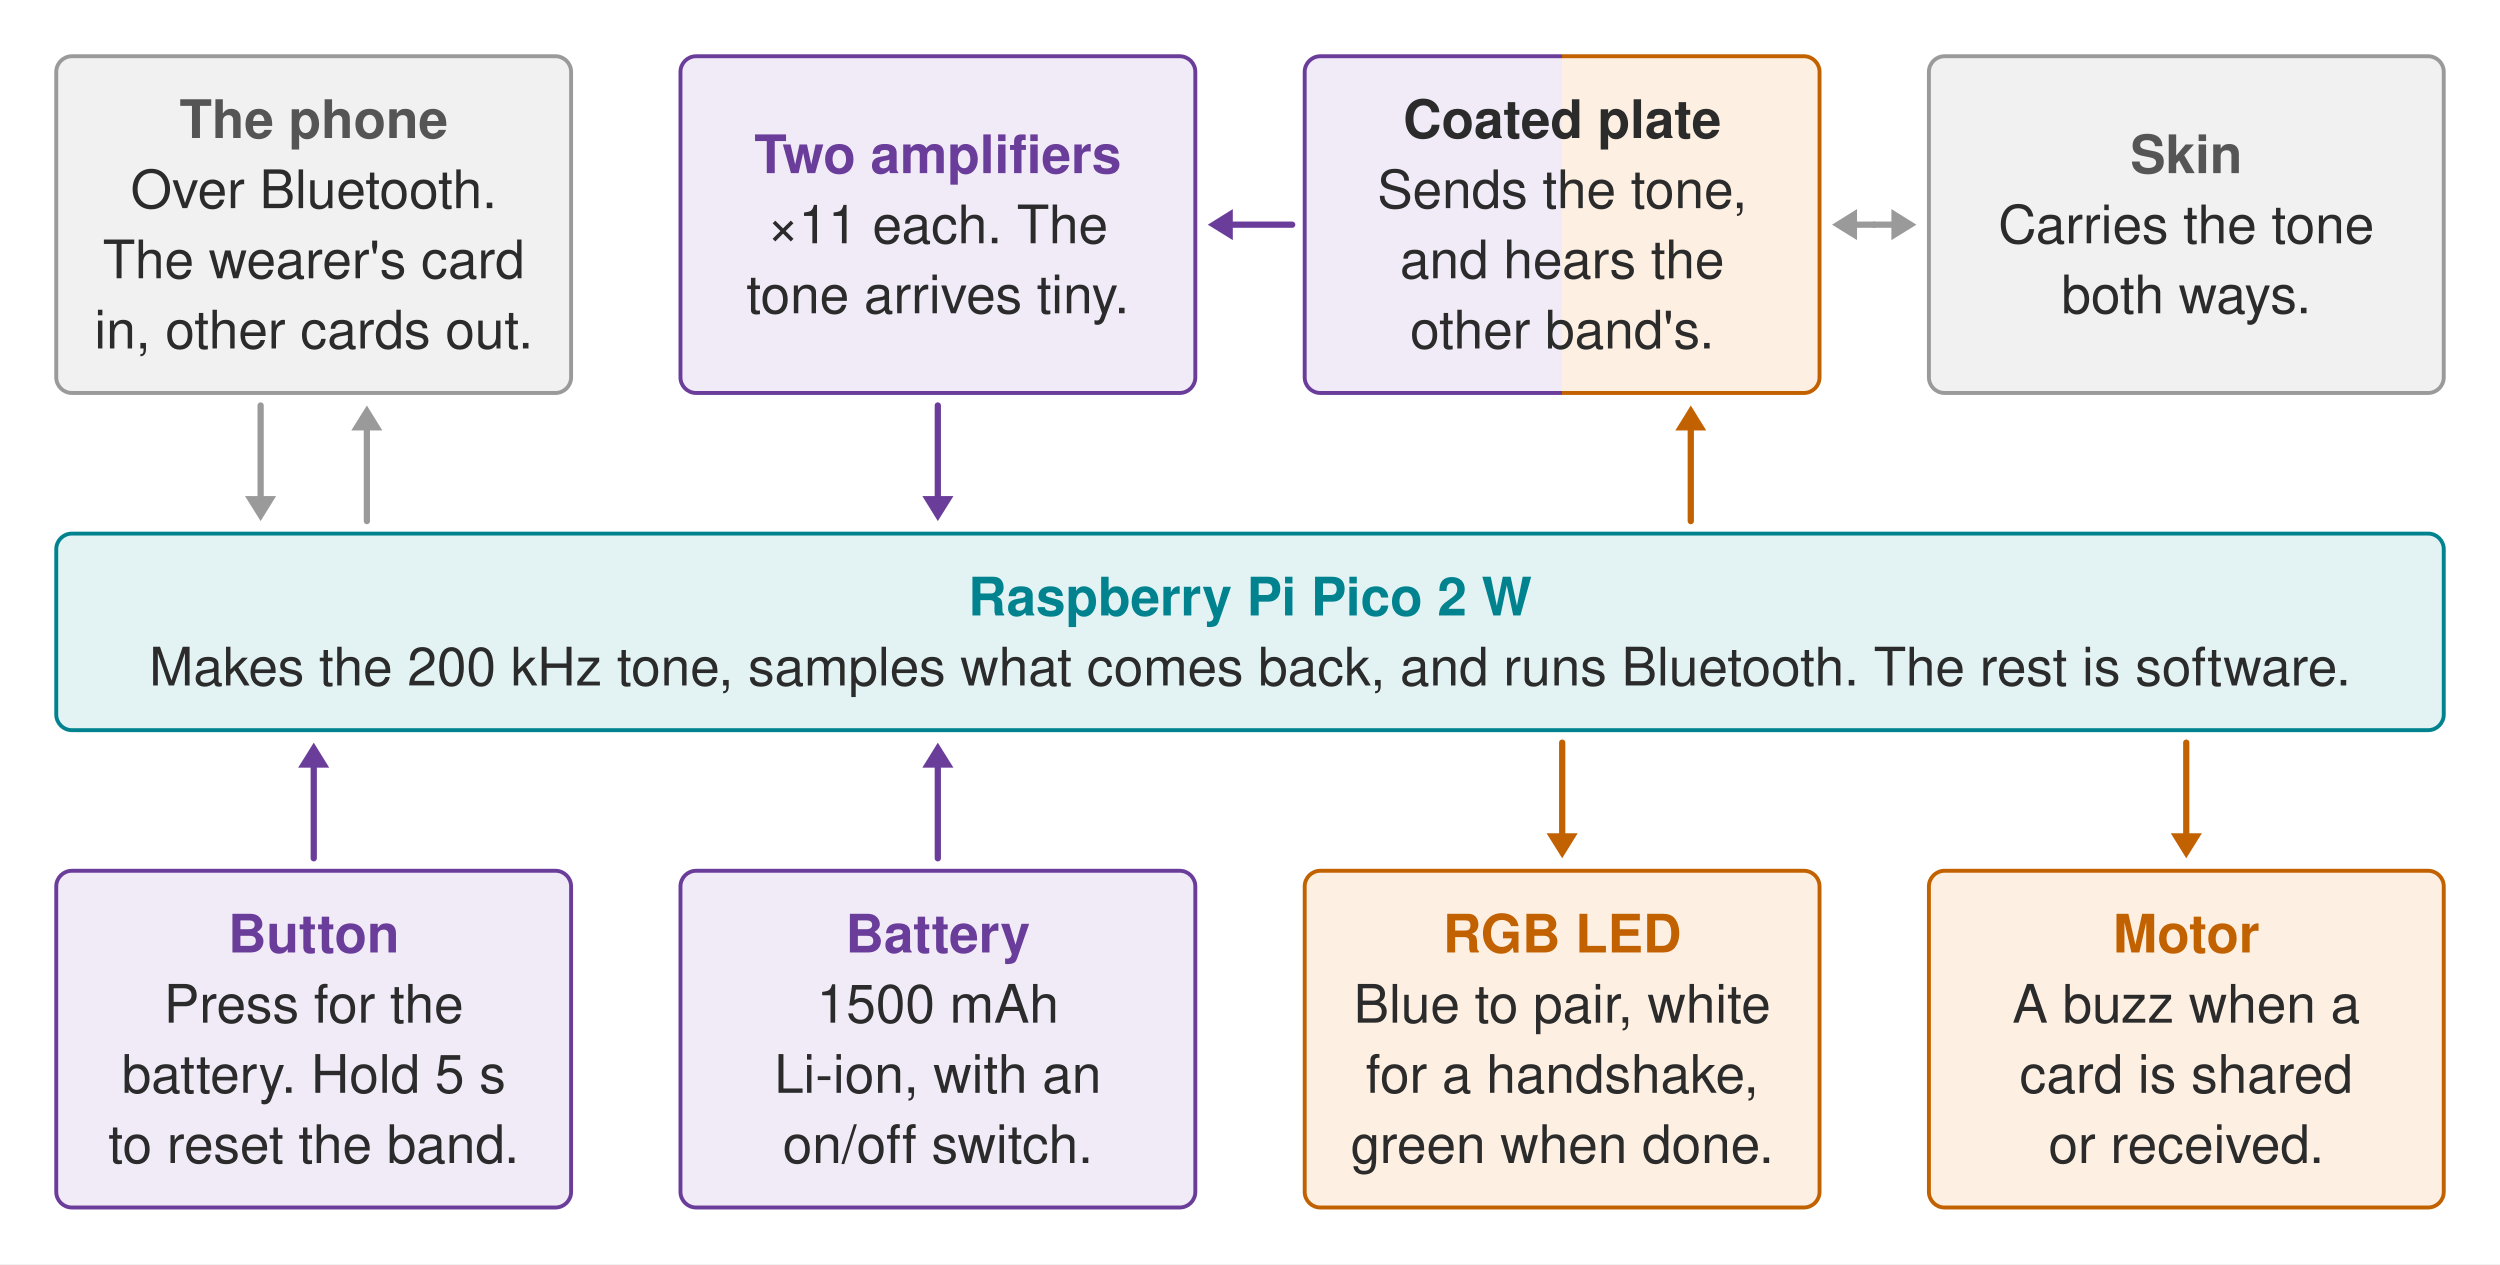
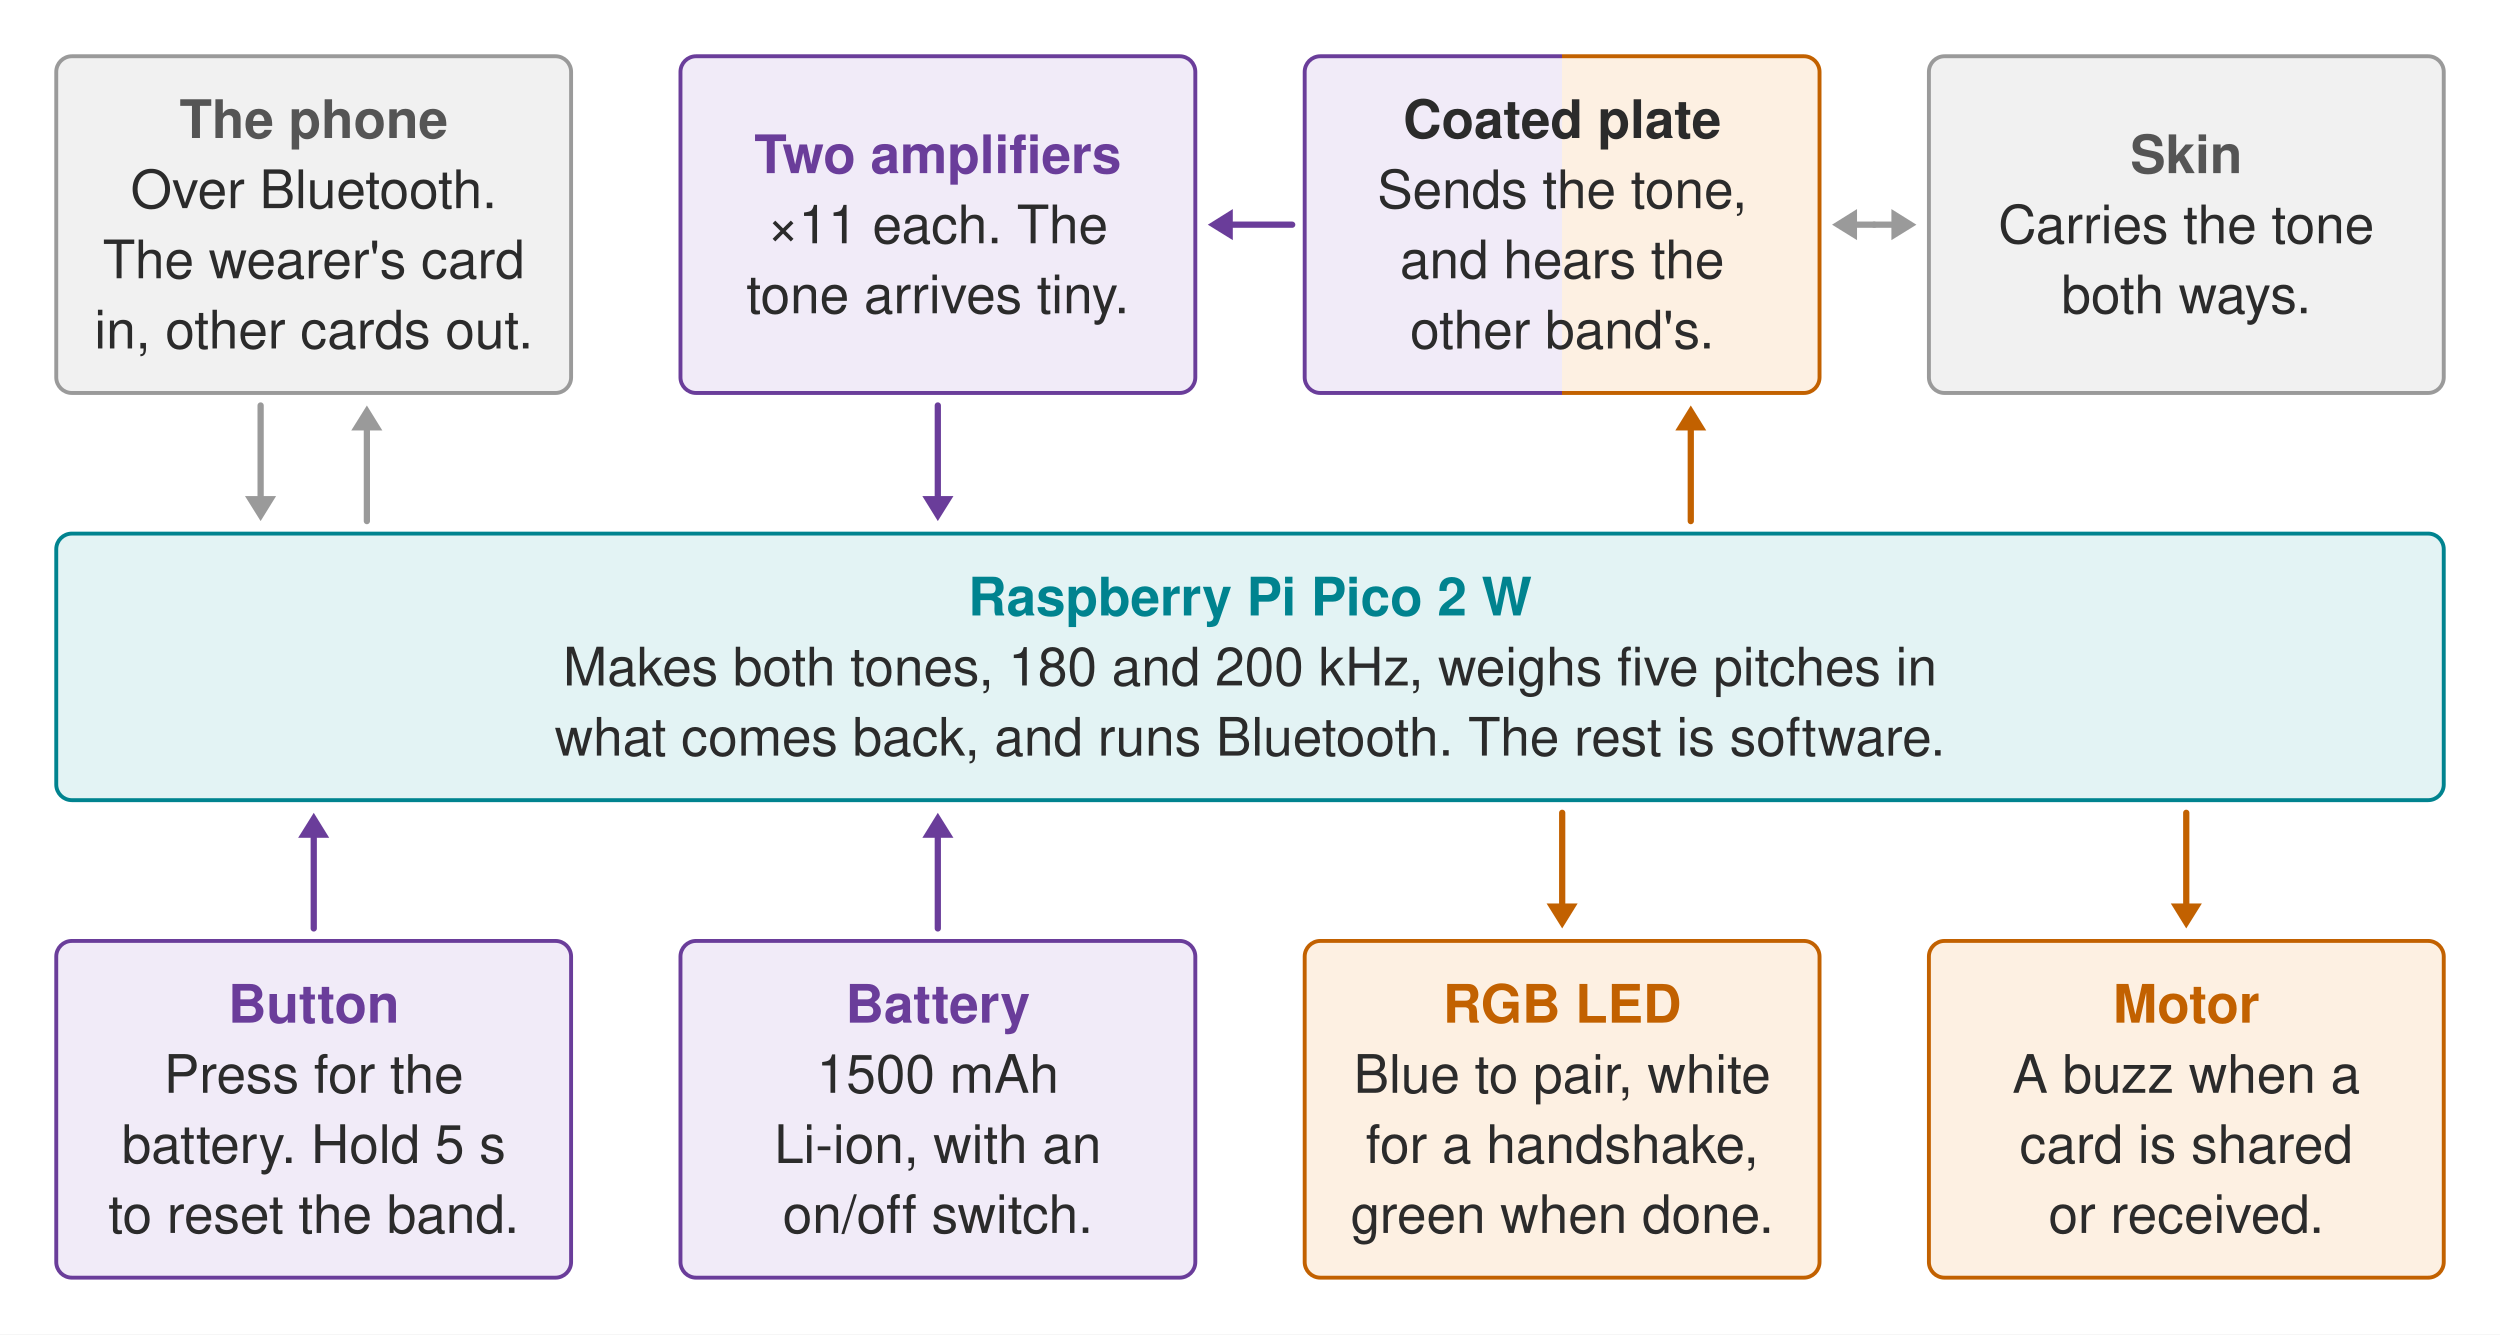
- <svg xmlns="http://www.w3.org/2000/svg" width="1600" height="809" viewBox="0 0 1600 809" font-family="Segoe UI, Helvetica, Arial, sans-serif">
-   <rect width="1600" height="809" fill="#ffffff" />
+ <svg xmlns="http://www.w3.org/2000/svg" width="1600" height="854" viewBox="0 0 1600 854" font-family="Segoe UI, Helvetica, Arial, sans-serif">
+   <rect width="1600" height="854" fill="#ffffff" />
  <defs>
    <linearGradient id="half" x1="0" y1="0" x2="1" y2="0">
      <stop offset="0.5" stop-color="#f1ebf8" />
      <stop offset="0.5" stop-color="#fdf0e2" />
    </linearGradient>
    <linearGradient id="half-edge" x1="0" y1="0" x2="1" y2="0">
      <stop offset="0.5" stop-color="#6a3d9a" />
      <stop offset="0.5" stop-color="#c26100" />
    </linearGradient>
  </defs>
  <rect x="36.0" y="36.0" width="329.5" height="215.5" rx="10" fill="#f1f1f1" stroke="#9a9a9a" stroke-width="2.5" />
  <text x="200.8" y="88.3" text-anchor="middle" font-size="34" fill="#555555" font-weight="700">The phone</text>
  <text x="200.8" y="133.2" text-anchor="middle" font-size="34" fill="#2b2b2b">Over Bluetooth.</text>
  <text x="200.8" y="178.1" text-anchor="middle" font-size="34" fill="#2b2b2b">The wearer's card</text>
  <text x="200.8" y="223.0" text-anchor="middle" font-size="34" fill="#2b2b2b">in, other cards out.</text>
  <rect x="435.5" y="36.0" width="329.5" height="215.5" rx="10" fill="#f1ebf8" stroke="#6a3d9a" stroke-width="2.5" />
  <text x="600.2" y="110.8" text-anchor="middle" font-size="34" fill="#6a3d9a" font-weight="700">Two amplifiers</text>
  <text x="600.2" y="155.7" text-anchor="middle" font-size="34" fill="#2b2b2b">×11 each. The</text>
  <text x="600.2" y="200.5" text-anchor="middle" font-size="34" fill="#2b2b2b">tone arrives tiny.</text>
  <rect x="835.0" y="36.0" width="329.5" height="215.5" rx="10" fill="url(#half)" stroke="url(#half-edge)" stroke-width="2.5" />
  <text x="999.8" y="88.3" text-anchor="middle" font-size="34" fill="#2b2b2b" font-weight="700">Coated plate</text>
  <text x="999.8" y="133.2" text-anchor="middle" font-size="34" fill="#2b2b2b">Sends the tone,</text>
  <text x="999.8" y="178.1" text-anchor="middle" font-size="34" fill="#2b2b2b">and hears the</text>
  <text x="999.8" y="223.0" text-anchor="middle" font-size="34" fill="#2b2b2b">other band's.</text>
  <rect x="1234.5" y="36.0" width="329.5" height="215.5" rx="10" fill="#f1f1f1" stroke="#9a9a9a" stroke-width="2.5" />
  <text x="1399.2" y="110.8" text-anchor="middle" font-size="34" fill="#555555" font-weight="700">Skin</text>
  <text x="1399.2" y="155.7" text-anchor="middle" font-size="34" fill="#2b2b2b">Carries the tone</text>
  <text x="1399.2" y="200.5" text-anchor="middle" font-size="34" fill="#2b2b2b">both ways.</text>
-   <rect x="36.0" y="341.5" width="1528.0" height="125.8" rx="10" fill="#e3f3f4" stroke="#00838f" stroke-width="2.5" />
+   <rect x="36.0" y="341.5" width="1528.0" height="170.6" rx="10" fill="#e3f3f4" stroke="#00838f" stroke-width="2.5" />
  <text x="800.0" y="393.9" text-anchor="middle" font-size="34" fill="#00838f" font-weight="700">Raspberry Pi Pico 2 W</text>
-   <text x="800.0" y="438.7" text-anchor="middle" font-size="34" fill="#2b2b2b">Makes the 200 kHz tone, samples what comes back, and runs Bluetooth. The rest is software.</text>
-   <rect x="36.0" y="557.3" width="329.5" height="215.5" rx="10" fill="#f1ebf8" stroke="#6a3d9a" stroke-width="2.5" />
-   <text x="200.8" y="609.6" text-anchor="middle" font-size="34" fill="#6a3d9a" font-weight="700">Button</text>
-   <text x="200.8" y="654.5" text-anchor="middle" font-size="34" fill="#2b2b2b">Press for the</text>
-   <text x="200.8" y="699.4" text-anchor="middle" font-size="34" fill="#2b2b2b">battery. Hold 5 s</text>
-   <text x="200.8" y="744.3" text-anchor="middle" font-size="34" fill="#2b2b2b">to reset the band.</text>
-   <rect x="435.5" y="557.3" width="329.5" height="215.5" rx="10" fill="#f1ebf8" stroke="#6a3d9a" stroke-width="2.5" />
-   <text x="600.2" y="609.6" text-anchor="middle" font-size="34" fill="#6a3d9a" font-weight="700">Battery</text>
-   <text x="600.2" y="654.5" text-anchor="middle" font-size="34" fill="#2b2b2b">1500 mAh</text>
-   <text x="600.2" y="699.4" text-anchor="middle" font-size="34" fill="#2b2b2b">Li-ion, with an</text>
-   <text x="600.2" y="744.3" text-anchor="middle" font-size="34" fill="#2b2b2b">on/off switch.</text>
-   <rect x="835.0" y="557.3" width="329.5" height="215.5" rx="10" fill="#fdf0e2" stroke="#c26100" stroke-width="2.5" />
-   <text x="999.8" y="609.6" text-anchor="middle" font-size="34" fill="#c26100" font-weight="700">RGB LED</text>
-   <text x="999.8" y="654.5" text-anchor="middle" font-size="34" fill="#2b2b2b">Blue to pair, white</text>
-   <text x="999.8" y="699.4" text-anchor="middle" font-size="34" fill="#2b2b2b">for a handshake,</text>
-   <text x="999.8" y="744.3" text-anchor="middle" font-size="34" fill="#2b2b2b">green when done.</text>
-   <rect x="1234.5" y="557.3" width="329.5" height="215.5" rx="10" fill="#fdf0e2" stroke="#c26100" stroke-width="2.5" />
-   <text x="1399.2" y="609.6" text-anchor="middle" font-size="34" fill="#c26100" font-weight="700">Motor</text>
-   <text x="1399.2" y="654.5" text-anchor="middle" font-size="34" fill="#2b2b2b">A buzz when a</text>
-   <text x="1399.2" y="699.4" text-anchor="middle" font-size="34" fill="#2b2b2b">card is shared</text>
-   <text x="1399.2" y="744.3" text-anchor="middle" font-size="34" fill="#2b2b2b">or received.</text>
+   <text x="800.0" y="438.7" text-anchor="middle" font-size="34" fill="#2b2b2b">Makes both tones, 180 and 200 kHz, weighs five pitches in</text>
+   <text x="800.0" y="483.6" text-anchor="middle" font-size="34" fill="#2b2b2b">what comes back, and runs Bluetooth. The rest is software.</text>
+   <rect x="36.0" y="602.2" width="329.5" height="215.5" rx="10" fill="#f1ebf8" stroke="#6a3d9a" stroke-width="2.5" />
+   <text x="200.8" y="654.5" text-anchor="middle" font-size="34" fill="#6a3d9a" font-weight="700">Button</text>
+   <text x="200.8" y="699.4" text-anchor="middle" font-size="34" fill="#2b2b2b">Press for the</text>
+   <text x="200.8" y="744.3" text-anchor="middle" font-size="34" fill="#2b2b2b">battery. Hold 5 s</text>
+   <text x="200.8" y="789.1" text-anchor="middle" font-size="34" fill="#2b2b2b">to reset the band.</text>
+   <rect x="435.5" y="602.2" width="329.5" height="215.5" rx="10" fill="#f1ebf8" stroke="#6a3d9a" stroke-width="2.5" />
+   <text x="600.2" y="654.5" text-anchor="middle" font-size="34" fill="#6a3d9a" font-weight="700">Battery</text>
+   <text x="600.2" y="699.4" text-anchor="middle" font-size="34" fill="#2b2b2b">1500 mAh</text>
+   <text x="600.2" y="744.3" text-anchor="middle" font-size="34" fill="#2b2b2b">Li-ion, with an</text>
+   <text x="600.2" y="789.1" text-anchor="middle" font-size="34" fill="#2b2b2b">on/off switch.</text>
+   <rect x="835.0" y="602.2" width="329.5" height="215.5" rx="10" fill="#fdf0e2" stroke="#c26100" stroke-width="2.5" />
+   <text x="999.8" y="654.5" text-anchor="middle" font-size="34" fill="#c26100" font-weight="700">RGB LED</text>
+   <text x="999.8" y="699.4" text-anchor="middle" font-size="34" fill="#2b2b2b">Blue to pair, white</text>
+   <text x="999.8" y="744.3" text-anchor="middle" font-size="34" fill="#2b2b2b">for a handshake,</text>
+   <text x="999.8" y="789.1" text-anchor="middle" font-size="34" fill="#2b2b2b">green when done.</text>
+   <rect x="1234.5" y="602.2" width="329.5" height="215.5" rx="10" fill="#fdf0e2" stroke="#c26100" stroke-width="2.5" />
+   <text x="1399.2" y="654.5" text-anchor="middle" font-size="34" fill="#c26100" font-weight="700">Motor</text>
+   <text x="1399.2" y="699.4" text-anchor="middle" font-size="34" fill="#2b2b2b">A buzz when a</text>
+   <text x="1399.2" y="744.3" text-anchor="middle" font-size="34" fill="#2b2b2b">card is shared</text>
+   <text x="1399.2" y="789.1" text-anchor="middle" font-size="34" fill="#2b2b2b">or received.</text>
  <path d="M166.8 259.5 L166.8 317.5" stroke="#9a9a9a" stroke-width="4" fill="none" stroke-linecap="round" stroke-linejoin="round" />
  <path d="M156.8 317.5 L176.7 317.5 L166.8 333.5 Z" fill="#9a9a9a" />
  <path d="M234.8 333.5 L234.8 275.5" stroke="#9a9a9a" stroke-width="4" fill="none" stroke-linecap="round" stroke-linejoin="round" />
  <path d="M244.7 275.5 L224.8 275.5 L234.8 259.5 Z" fill="#9a9a9a" />
  <path d="M1082.1 333.5 L1082.1 275.5" stroke="#c26100" stroke-width="4" fill="none" stroke-linecap="round" stroke-linejoin="round" />
  <path d="M1092.0 275.5 L1072.2 275.5 L1082.1 259.5 Z" fill="#c26100" />
  <path d="M827.0 143.8 L789.0 143.8" stroke="#6a3d9a" stroke-width="4" fill="none" stroke-linecap="round" stroke-linejoin="round" />
  <path d="M789.0 133.8 L789.0 153.7 L773.0 143.8 Z" fill="#6a3d9a" />
  <path d="M600.2 259.5 L600.2 317.5" stroke="#6a3d9a" stroke-width="4" fill="none" stroke-linecap="round" stroke-linejoin="round" />
  <path d="M590.3 317.5 L610.2 317.5 L600.2 333.5 Z" fill="#6a3d9a" />
  <path d="M1199.5 143.8 L1210.5 143.8" stroke="#9a9a9a" stroke-width="4" fill="none" stroke-linecap="round" stroke-linejoin="round" />
  <path d="M1210.5 153.7 L1210.5 133.8 L1226.5 143.8 Z" fill="#9a9a9a" />
  <path d="M1199.5 143.8 L1188.5 143.8" stroke="#9a9a9a" stroke-width="4" fill="none" stroke-linecap="round" stroke-linejoin="round" />
  <path d="M1188.5 133.8 L1188.5 153.7 L1172.5 143.8 Z" fill="#9a9a9a" />
-   <path d="M200.8 549.3 L200.8 491.3" stroke="#6a3d9a" stroke-width="4" fill="none" stroke-linecap="round" stroke-linejoin="round" />
-   <path d="M210.7 491.3 L190.8 491.3 L200.8 475.3 Z" fill="#6a3d9a" />
-   <path d="M600.2 549.3 L600.2 491.3" stroke="#6a3d9a" stroke-width="4" fill="none" stroke-linecap="round" stroke-linejoin="round" />
-   <path d="M610.2 491.3 L590.3 491.3 L600.2 475.3 Z" fill="#6a3d9a" />
-   <path d="M999.8 475.3 L999.8 533.3" stroke="#c26100" stroke-width="4" fill="none" stroke-linecap="round" stroke-linejoin="round" />
-   <path d="M989.8 533.3 L1009.7 533.3 L999.8 549.3 Z" fill="#c26100" />
-   <path d="M1399.2 475.3 L1399.2 533.3" stroke="#c26100" stroke-width="4" fill="none" stroke-linecap="round" stroke-linejoin="round" />
-   <path d="M1389.3 533.3 L1409.2 533.3 L1399.2 549.3 Z" fill="#c26100" />
+   <path d="M200.8 594.2 L200.8 536.2" stroke="#6a3d9a" stroke-width="4" fill="none" stroke-linecap="round" stroke-linejoin="round" />
+   <path d="M210.7 536.2 L190.8 536.2 L200.8 520.2 Z" fill="#6a3d9a" />
+   <path d="M600.2 594.2 L600.2 536.2" stroke="#6a3d9a" stroke-width="4" fill="none" stroke-linecap="round" stroke-linejoin="round" />
+   <path d="M610.2 536.2 L590.3 536.2 L600.2 520.2 Z" fill="#6a3d9a" />
+   <path d="M999.8 520.2 L999.8 578.2" stroke="#c26100" stroke-width="4" fill="none" stroke-linecap="round" stroke-linejoin="round" />
+   <path d="M989.8 578.2 L1009.7 578.2 L999.8 594.2 Z" fill="#c26100" />
+   <path d="M1399.2 520.2 L1399.2 578.2" stroke="#c26100" stroke-width="4" fill="none" stroke-linecap="round" stroke-linejoin="round" />
+   <path d="M1389.3 578.2 L1409.2 578.2 L1399.2 594.2 Z" fill="#c26100" />
</svg>
